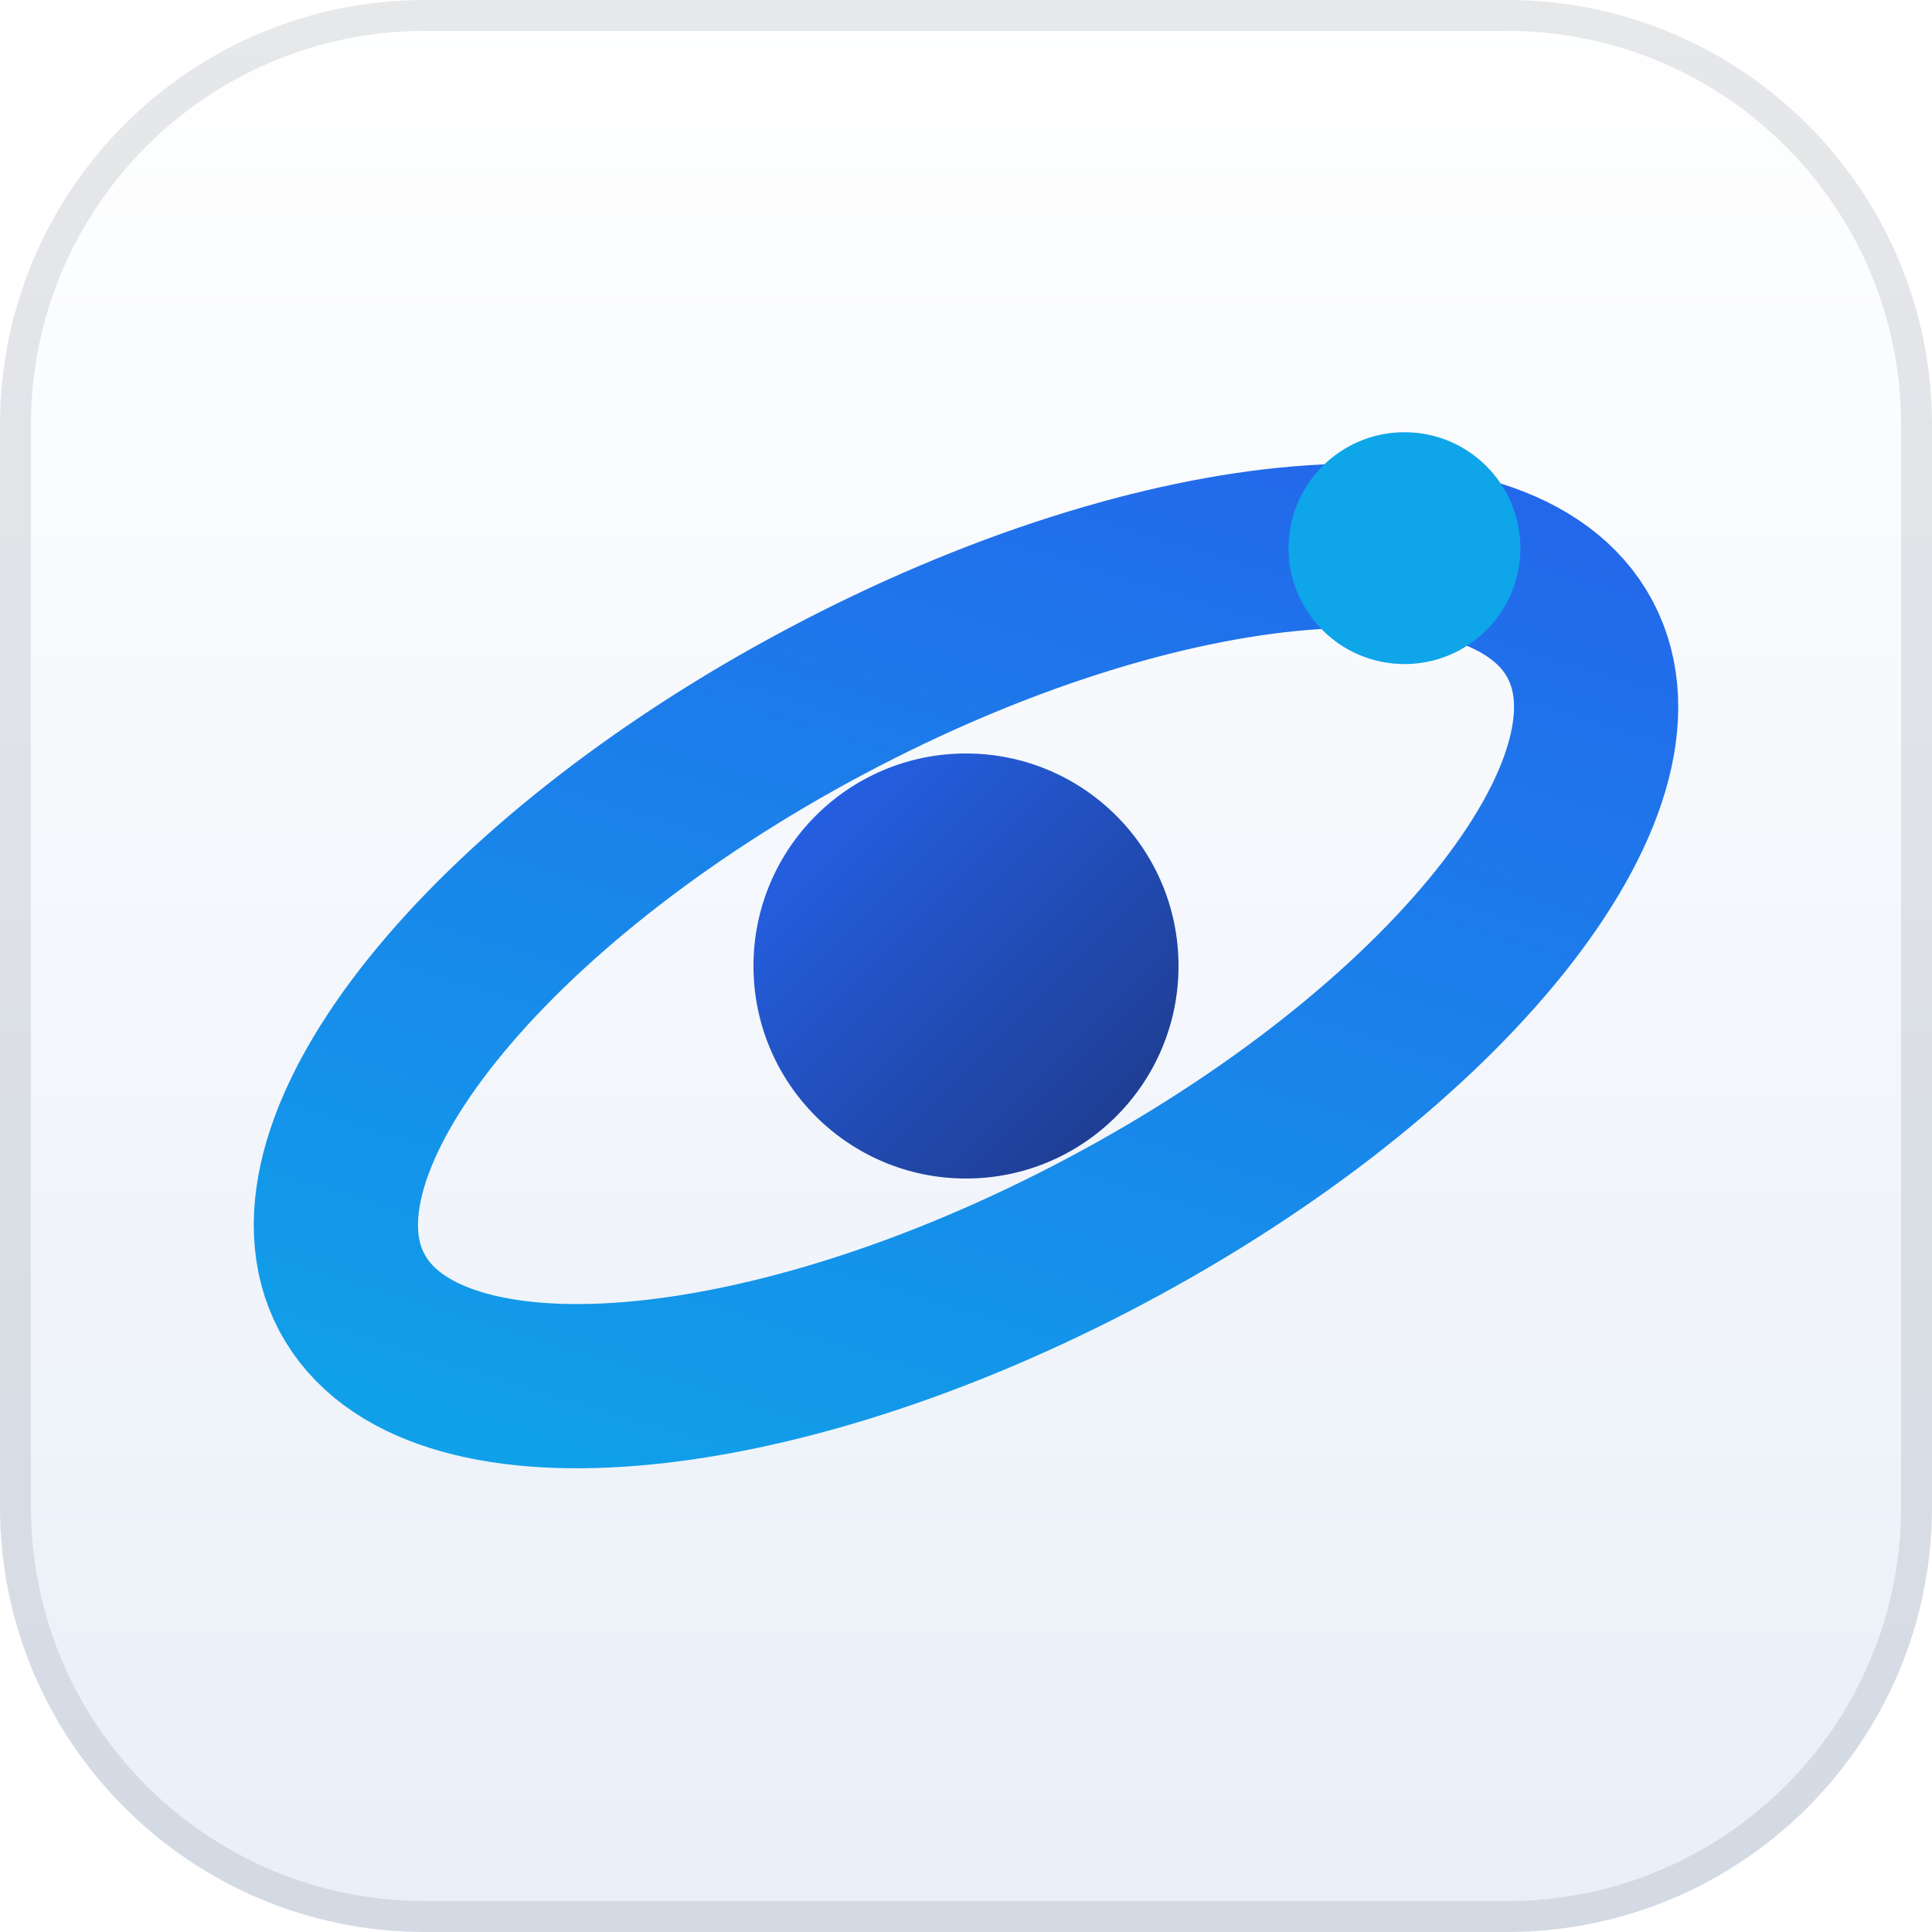
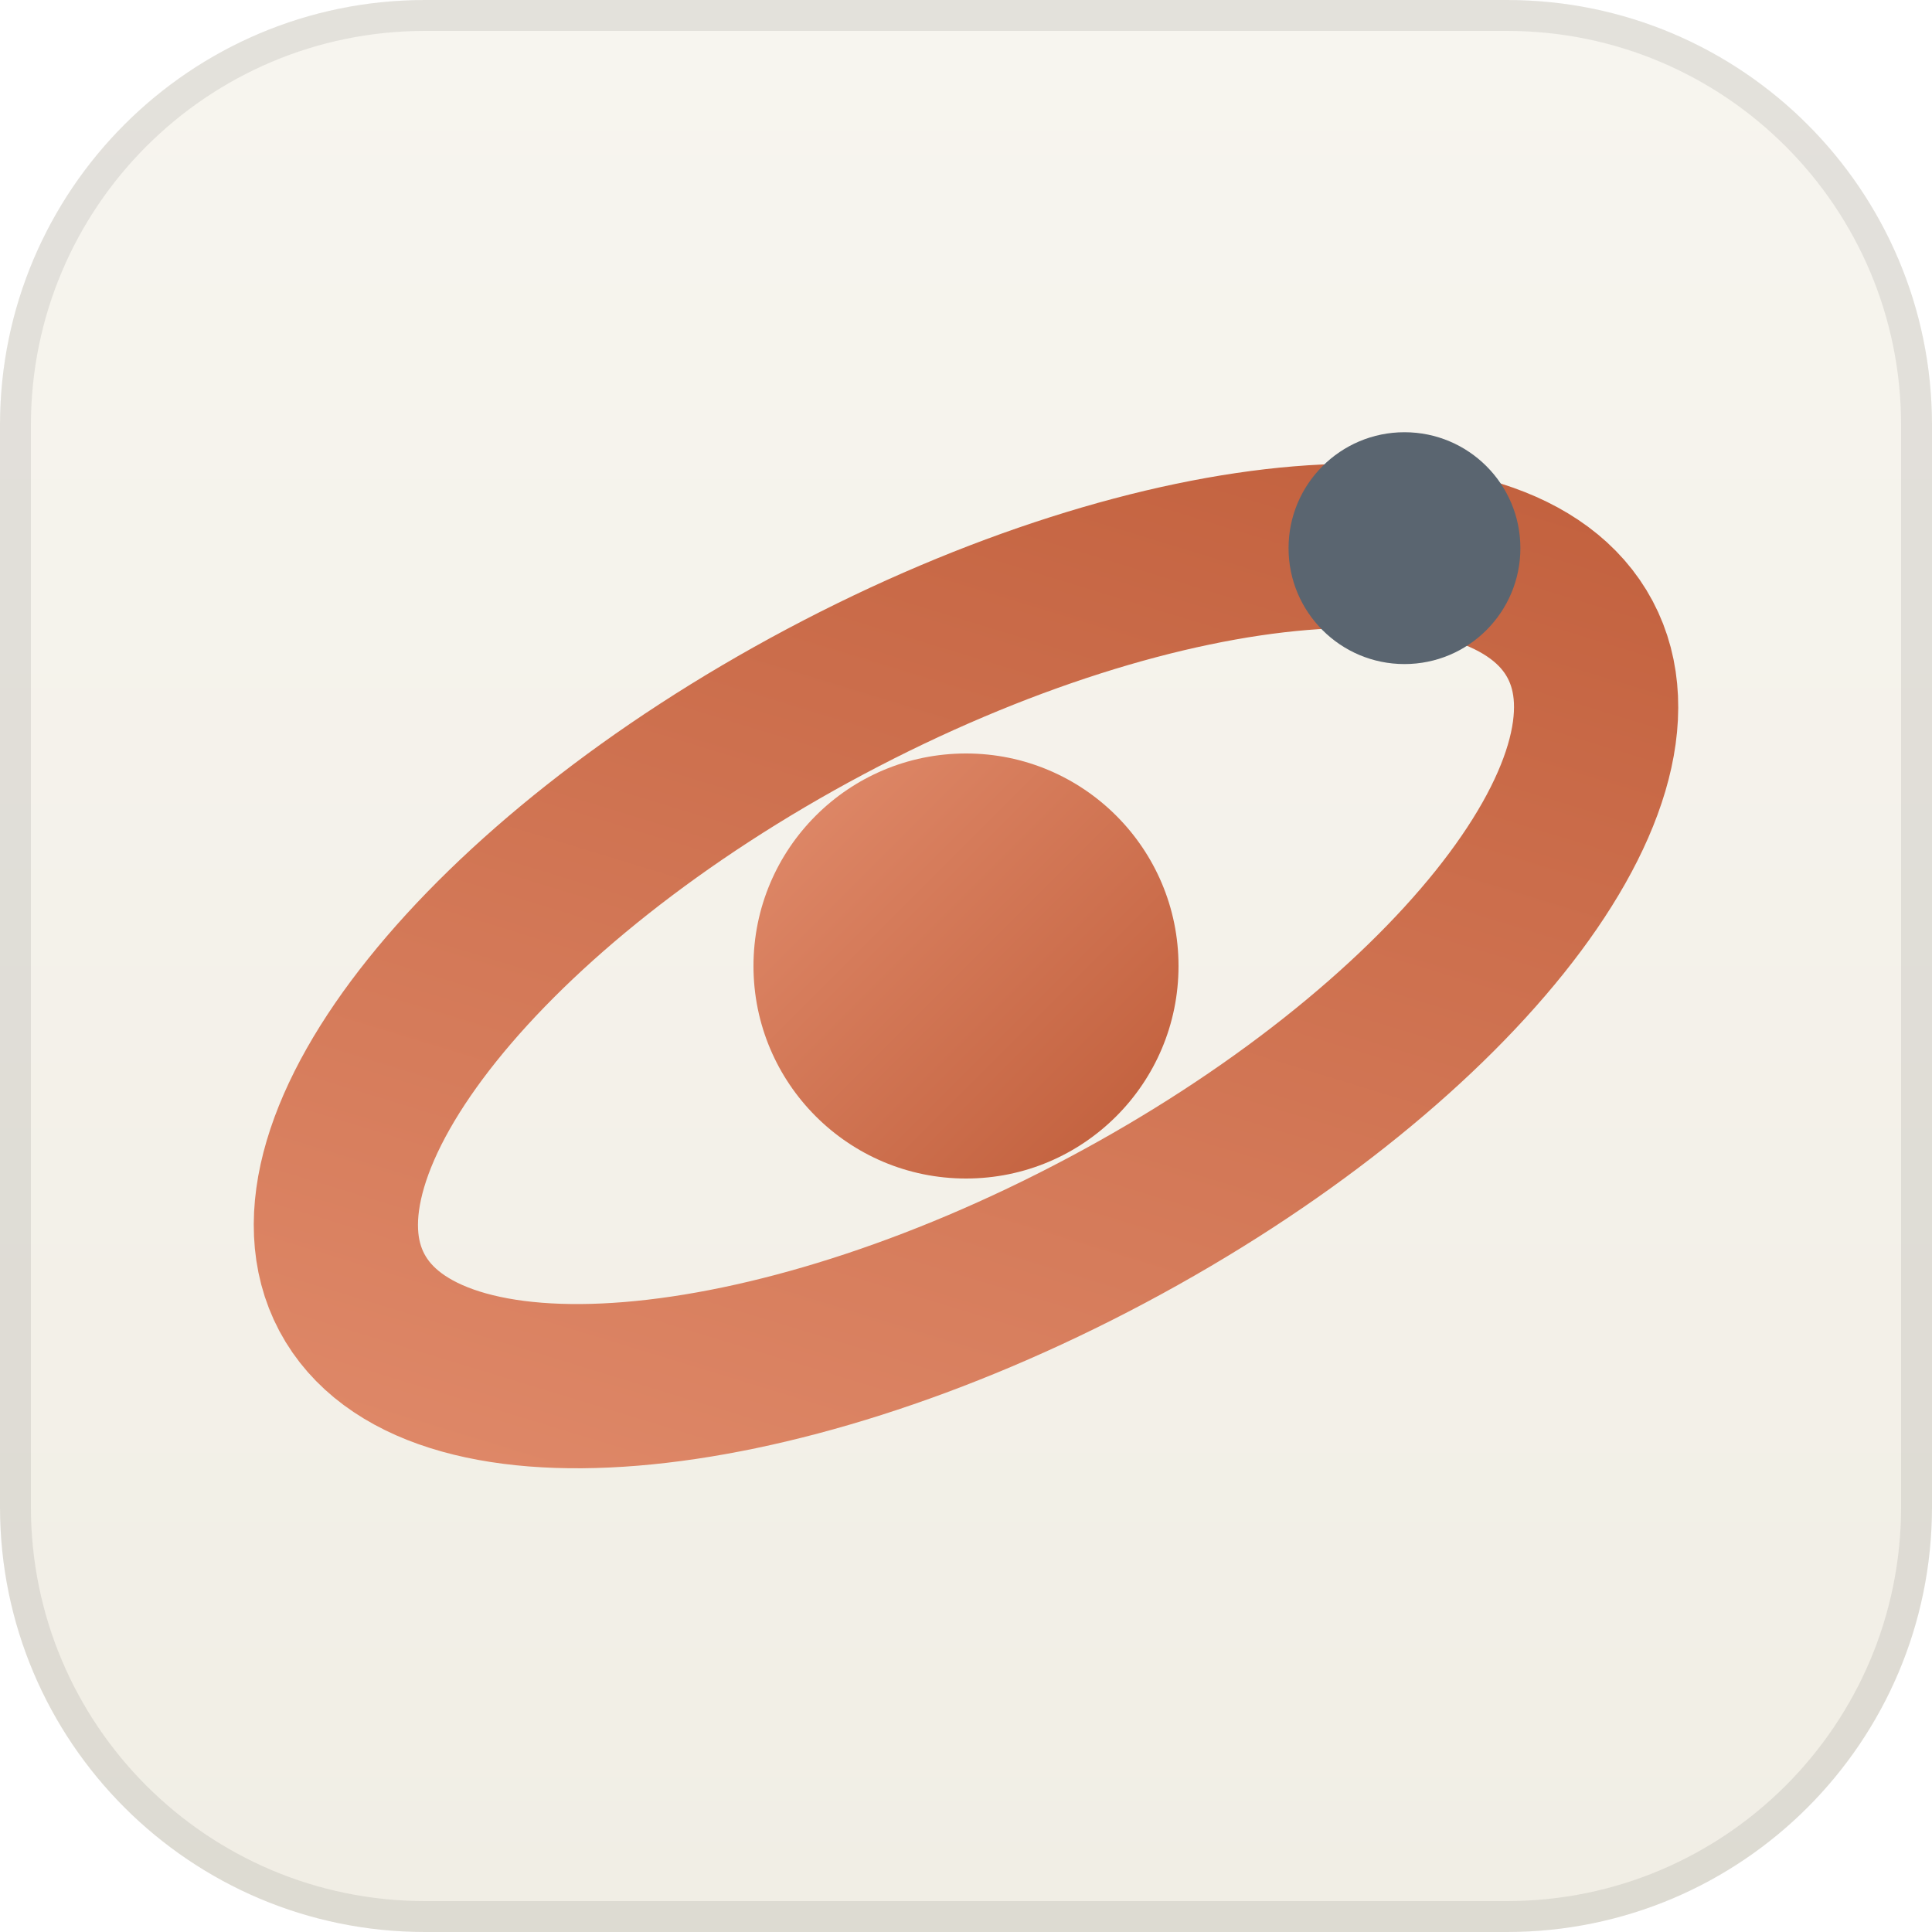
<svg xmlns="http://www.w3.org/2000/svg" viewBox="0 0 100 100" width="100" height="100" role="img" aria-label="Engram">
  <defs>
    <linearGradient id="engram-light-orbit" gradientUnits="userSpaceOnUse" x1="24" y1="76" x2="76" y2="24">
-       <stop offset="0" stop-color="#0EA5E9" />
-       <stop offset="1" stop-color="#2563EB" />
+       <stop offset="0" stop-color="#E08A6A" />
+       <stop offset="1" stop-color="#C15F3C" />
    </linearGradient>
    <linearGradient id="engram-light-core" gradientUnits="userSpaceOnUse" x1="40.25" y1="40.25" x2="59.75" y2="59.75">
-       <stop offset="0" stop-color="#2563EB" />
-       <stop offset="1" stop-color="#1E3A8A" />
+       <stop offset="0" stop-color="#E08A6A" />
+       <stop offset="1" stop-color="#C15F3C" />
    </linearGradient>
    <linearGradient id="engram-light-plate" x1="0" y1="0" x2="0" y2="1">
-       <stop offset="0" stop-color="#FFFFFF" />
-       <stop offset="1" stop-color="#E9EFF8" />
+       <stop offset="0" stop-color="#F7F5EF" />
+       <stop offset="1" stop-color="#F1EEE5" />
    </linearGradient>
  </defs>
  <rect width="100" height="100" rx="22" fill="url(#engram-light-plate)" />
-   <rect x="0.8" y="0.8" width="98.4" height="98.4" rx="21.2" fill="none" stroke="rgba(15, 23, 42, 0.10)" stroke-width="1.6" />
+   <rect x="0.8" y="0.8" width="98.4" height="98.4" rx="21.2" fill="none" stroke="rgba(31, 30, 27, 0.09)" stroke-width="1.6" />
  <ellipse cx="50" cy="50" rx="36" ry="15.5" fill="none" stroke="url(#engram-light-orbit)" stroke-width="8.5" transform="rotate(-28 50 50)" />
-   <circle cx="72.695" cy="28.372" r="6" fill="#0EA5E9" />
+   <circle cx="72.695" cy="28.372" r="6" fill="#5A6570" />
  <circle cx="50" cy="50" r="11" fill="url(#engram-light-core)" />
</svg>
